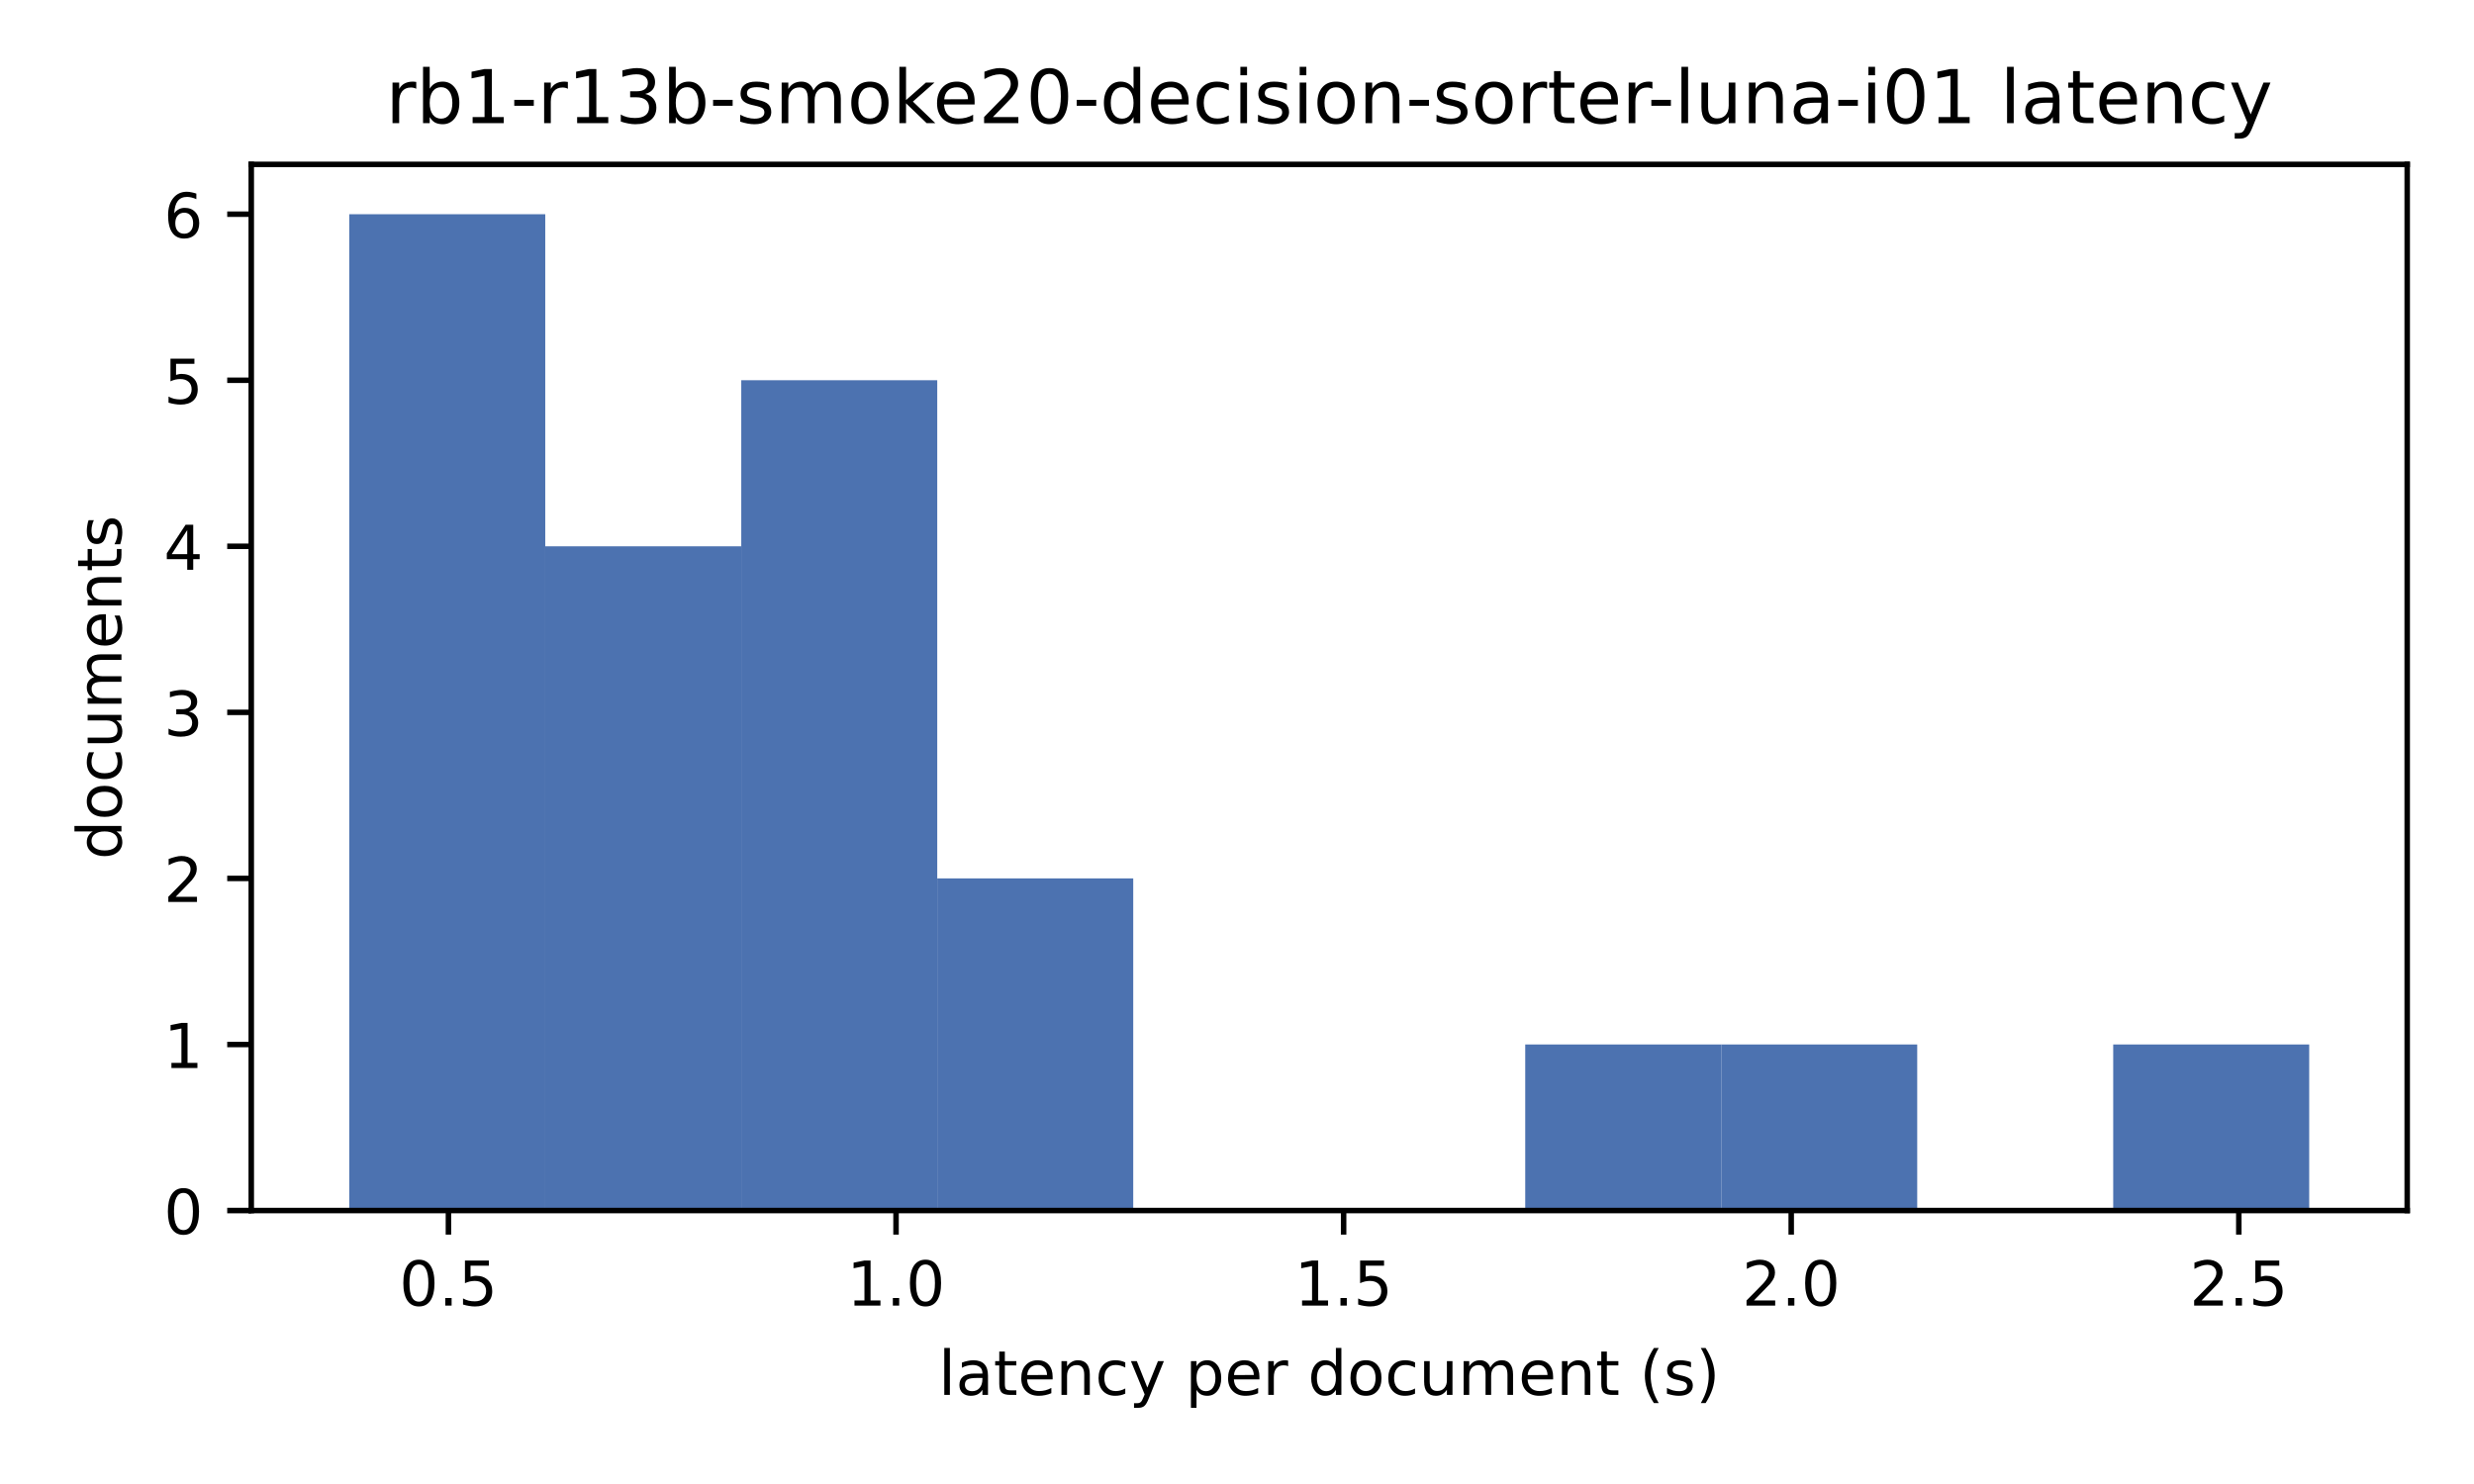
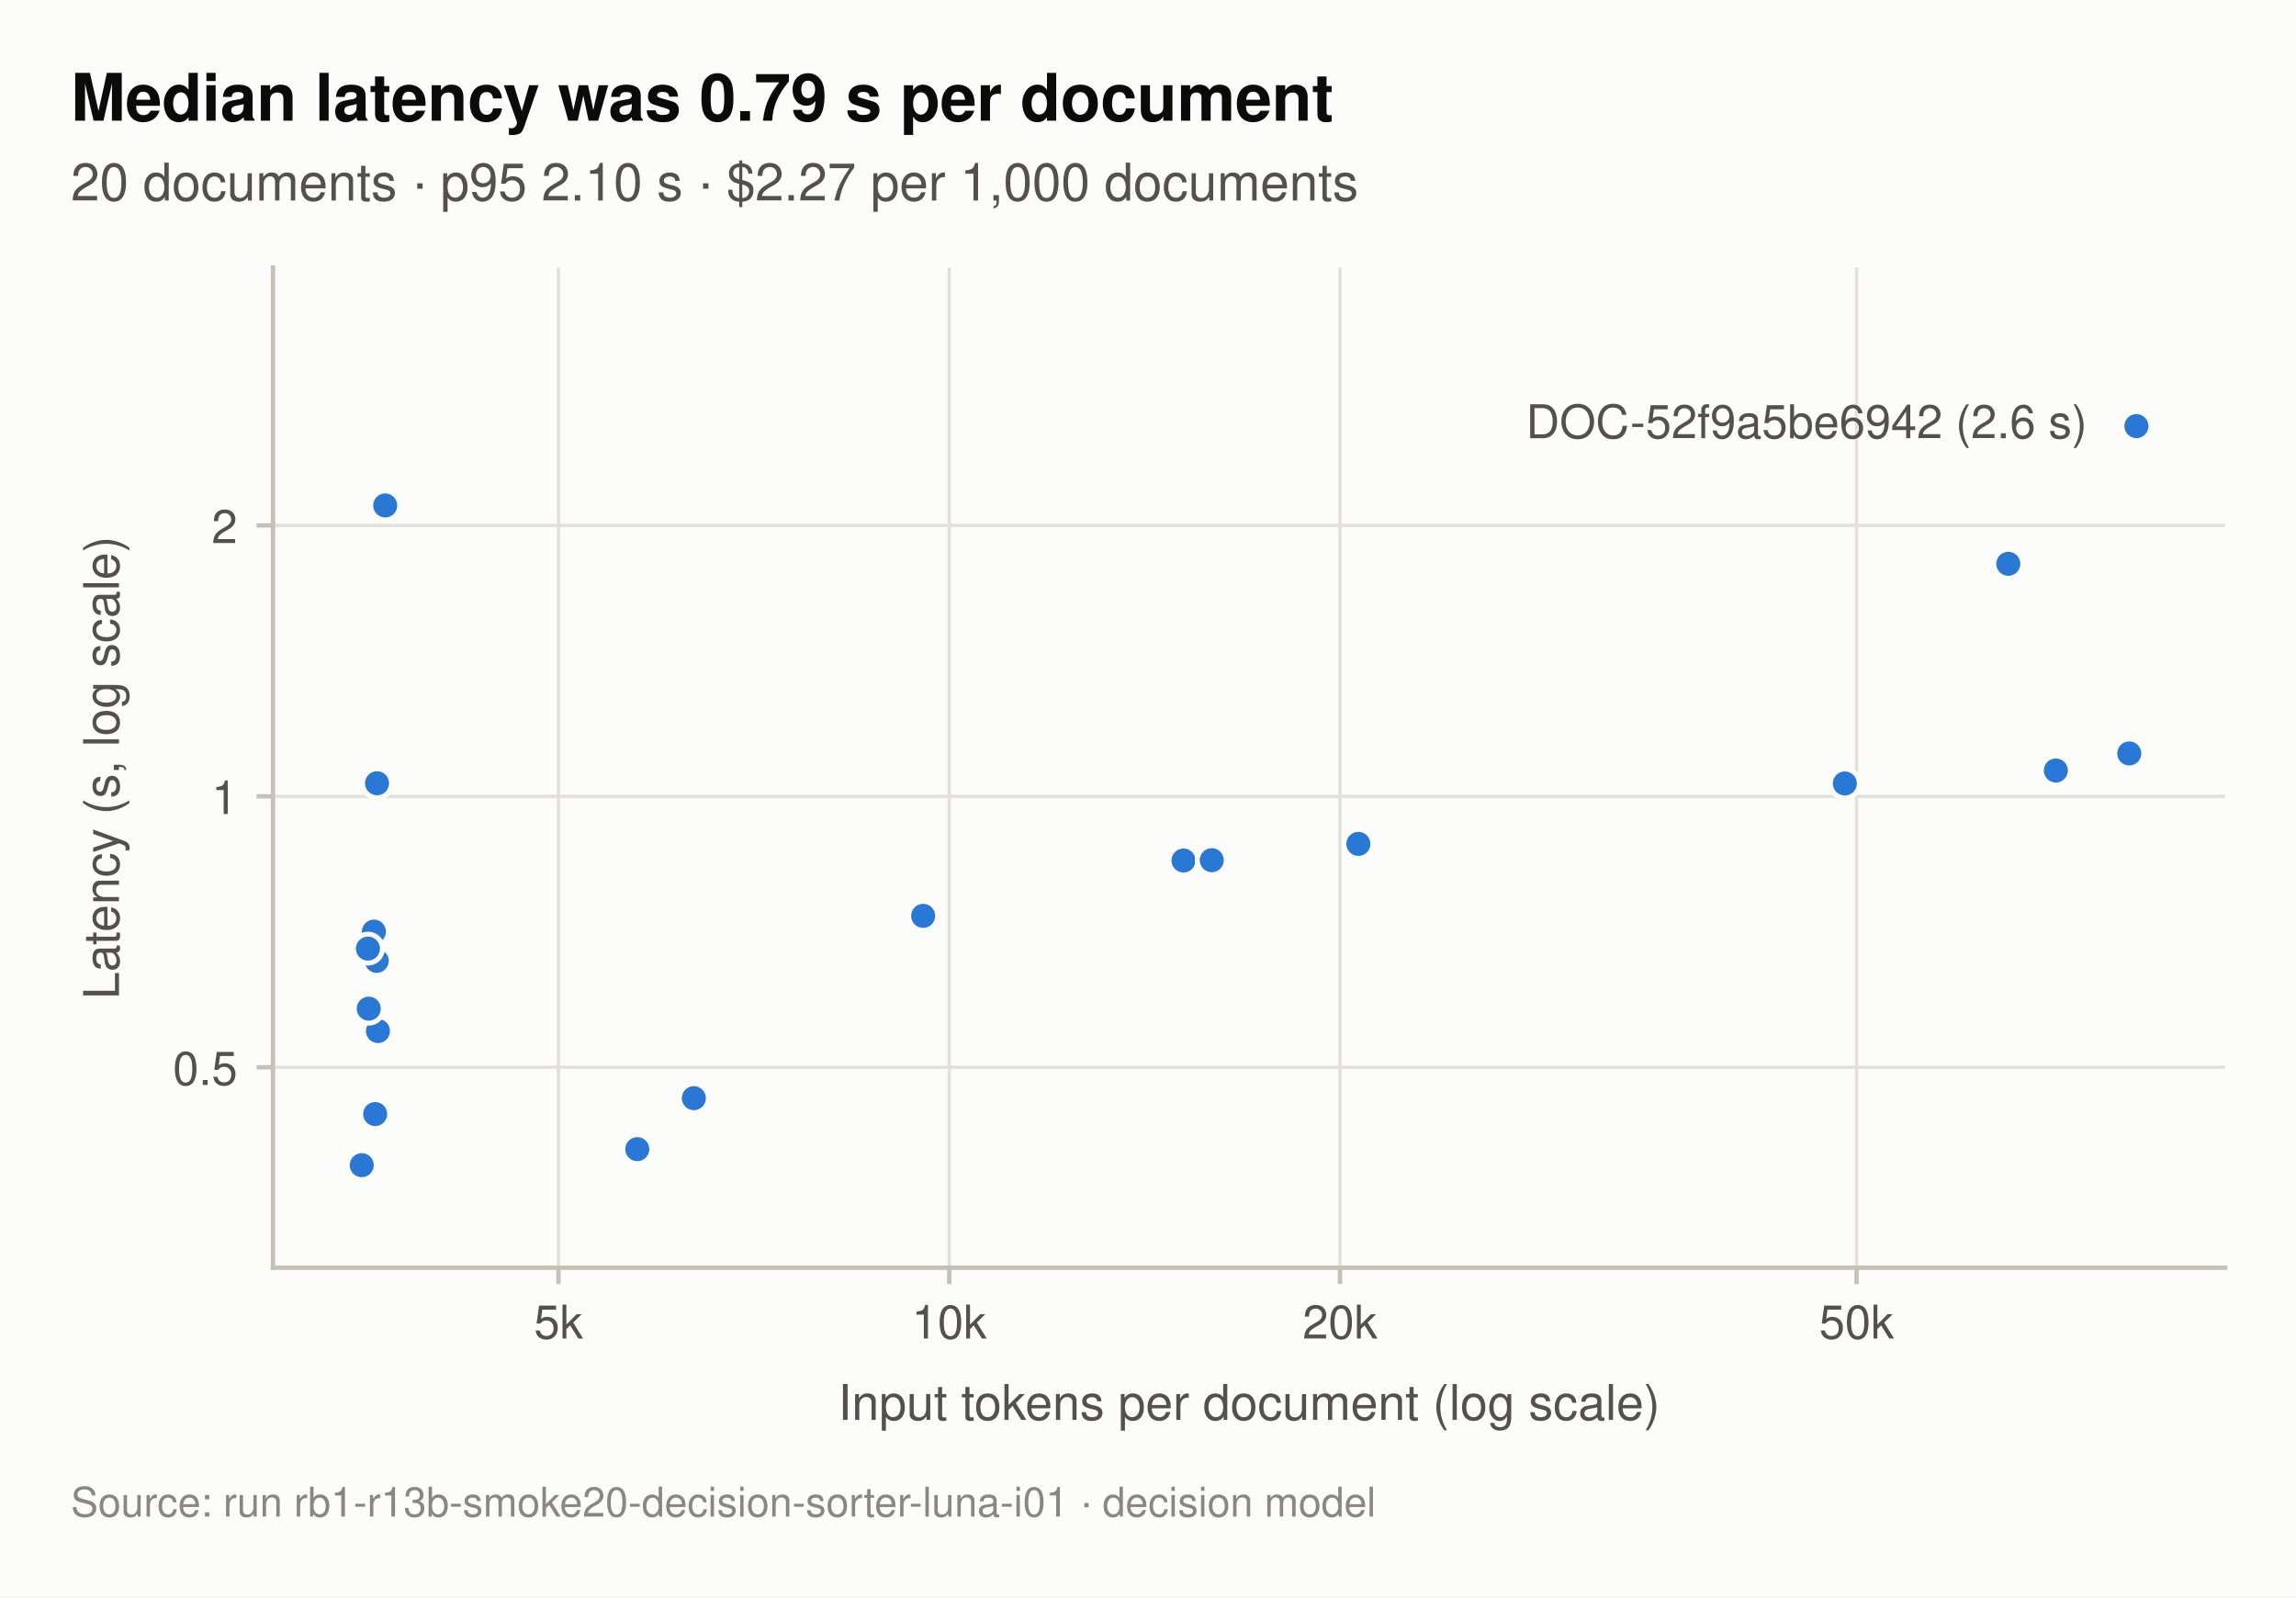
- <svg xmlns="http://www.w3.org/2000/svg" xmlns:xlink="http://www.w3.org/1999/xlink" width="360pt" height="216pt" viewBox="0 0 360 216" version="1.1">
+ <svg xmlns="http://www.w3.org/2000/svg" xmlns:xlink="http://www.w3.org/1999/xlink" width="420.022pt" height="292.198pt" viewBox="0 0 420.022 292.198" version="1.1">
  <defs>
    <style type="text/css">*{stroke-linejoin: round; stroke-linecap: butt}</style>
  </defs>
  <g id="figure_1">
    <g id="patch_1">
-       <path d="M 0 216  L 360 216  L 360 0  L 0 0  z " style="fill: #ffffff" />
+       <path d="M 0 292.198  L 420.022 292.198  L 420.022 0  L 0 0  z " style="fill: #fcfcfb" />
    </g>
    <g id="axes_1">
      <g id="patch_2">
-         <path d="M 36.562 176.198  L 350.28 176.198  L 350.28 23.925  L 36.562 23.925  z " style="fill: #ffffff" />
-       </g>
-       <g id="patch_3">
-         <path d="M 50.822 176.198  L 79.342 176.198  L 79.342 31.177  L 50.822 31.177  z " clip-path="url(#p58a5759689)" style="fill: #4c72b0" />
-       </g>
-       <g id="patch_4">
-         <path d="M 79.342 176.198  L 107.862 176.198  L 107.862 79.517  L 79.342 79.517  z " clip-path="url(#p58a5759689)" style="fill: #4c72b0" />
-       </g>
-       <g id="patch_5">
-         <path d="M 107.862 176.198  L 136.381 176.198  L 136.381 55.347  L 107.862 55.347  z " clip-path="url(#p58a5759689)" style="fill: #4c72b0" />
-       </g>
-       <g id="patch_6">
-         <path d="M 136.381 176.198  L 164.901 176.198  L 164.901 127.857  L 136.381 127.857  z " clip-path="url(#p58a5759689)" style="fill: #4c72b0" />
-       </g>
-       <g id="patch_7">
-         <path d="M 164.901 176.198  L 193.421 176.198  L 193.421 176.198  L 164.901 176.198  z " clip-path="url(#p58a5759689)" style="fill: #4c72b0" />
-       </g>
-       <g id="patch_8">
-         <path d="M 193.421 176.198  L 221.941 176.198  L 221.941 176.198  L 193.421 176.198  z " clip-path="url(#p58a5759689)" style="fill: #4c72b0" />
-       </g>
-       <g id="patch_9">
-         <path d="M 221.941 176.198  L 250.461 176.198  L 250.461 152.028  L 221.941 152.028  z " clip-path="url(#p58a5759689)" style="fill: #4c72b0" />
-       </g>
-       <g id="patch_10">
-         <path d="M 250.461 176.198  L 278.98 176.198  L 278.98 152.028  L 250.461 152.028  z " clip-path="url(#p58a5759689)" style="fill: #4c72b0" />
-       </g>
-       <g id="patch_11">
-         <path d="M 278.98 176.198  L 307.5 176.198  L 307.5 176.198  L 278.98 176.198  z " clip-path="url(#p58a5759689)" style="fill: #4c72b0" />
-       </g>
-       <g id="patch_12">
-         <path d="M 307.5 176.198  L 336.02 176.198  L 336.02 152.028  L 307.5 152.028  z " clip-path="url(#p58a5759689)" style="fill: #4c72b0" />
+         <path d="M 49.942 231.913  L 407.062 231.913  L 407.062 48.961  L 49.942 48.961  z " style="fill: #fcfcfb" />
      </g>
      <g id="matplotlib.axis_1">
        <g id="xtick_1">
          <g id="line2d_1">
+             <path d="M 102.166 231.913  L 102.166 48.961  " clip-path="url(#pab436773b2)" style="fill: none; stroke: #e1e0d9; stroke-width: 0.6; stroke-linecap: square" />
+           </g>
+           <g id="line2d_2">
            <defs>
-               <path id="m467abab2be" d="M 0 0  L 0 3.5  " style="stroke: #000000; stroke-width: 0.8" />
+               <path id="m485305ee76" d="M 0 0  L 0 3  " style="stroke: #c3c2b7; stroke-width: 0.8" />
            </defs>
            <g>
-               <use xlink:href="#m467abab2be" x="65.253" y="176.198" style="stroke: #000000; stroke-width: 0.8" />
+               <use xlink:href="#m485305ee76" x="102.166" y="231.913" style="fill: #c3c2b7; stroke: #c3c2b7; stroke-width: 0.8" />
            </g>
          </g>
          <g id="text_1">
-             <text style="font-size: 9px; font-family: 'DejaVu Sans', 'Bitstream Vera Sans', 'Computer Modern Sans Serif', 'Lucida Grande', 'Verdana', 'Geneva', 'Lucid', 'Arial', 'Helvetica', 'Avant Garde', sans-serif; text-anchor: middle" x="65.253" y="190.036" transform="rotate(-0 65.25346 190.0358)">0.5</text>
+             <text style="font-size: 8.5px; font-family: system-ui, -apple-system, 'Segoe UI', 'Helvetica Neue', Helvetica, Arial, 'DejaVu Sans', sans-serif; text-anchor: middle; fill: #52514e" x="102.166" y="244.872" transform="rotate(-0 102.1662 244.8716)">5k</text>
          </g>
        </g>
        <g id="xtick_2">
-           <g id="line2d_2">
+           <g id="line2d_3">
+             <path d="M 173.65 231.913  L 173.65 48.961  " clip-path="url(#pab436773b2)" style="fill: none; stroke: #e1e0d9; stroke-width: 0.6; stroke-linecap: square" />
+           </g>
+           <g id="line2d_4">
            <g>
-               <use xlink:href="#m467abab2be" x="130.384" y="176.198" style="stroke: #000000; stroke-width: 0.8" />
+               <use xlink:href="#m485305ee76" x="173.65" y="231.913" style="fill: #c3c2b7; stroke: #c3c2b7; stroke-width: 0.8" />
            </g>
          </g>
          <g id="text_2">
-             <text style="font-size: 9px; font-family: 'DejaVu Sans', 'Bitstream Vera Sans', 'Computer Modern Sans Serif', 'Lucida Grande', 'Verdana', 'Geneva', 'Lucid', 'Arial', 'Helvetica', 'Avant Garde', sans-serif; text-anchor: middle" x="130.384" y="190.036" transform="rotate(-0 130.3844 190.0358)">1.0</text>
+             <text style="font-size: 8.5px; font-family: system-ui, -apple-system, 'Segoe UI', 'Helvetica Neue', Helvetica, Arial, 'DejaVu Sans', sans-serif; text-anchor: middle; fill: #52514e" x="173.65" y="244.872" transform="rotate(-0 173.6504 244.8716)">10k</text>
          </g>
        </g>
        <g id="xtick_3">
-           <g id="line2d_3">
+           <g id="line2d_5">
+             <path d="M 245.135 231.913  L 245.135 48.961  " clip-path="url(#pab436773b2)" style="fill: none; stroke: #e1e0d9; stroke-width: 0.6; stroke-linecap: square" />
+           </g>
+           <g id="line2d_6">
            <g>
-               <use xlink:href="#m467abab2be" x="195.515" y="176.198" style="stroke: #000000; stroke-width: 0.8" />
+               <use xlink:href="#m485305ee76" x="245.135" y="231.913" style="fill: #c3c2b7; stroke: #c3c2b7; stroke-width: 0.8" />
            </g>
          </g>
          <g id="text_3">
-             <text style="font-size: 9px; font-family: 'DejaVu Sans', 'Bitstream Vera Sans', 'Computer Modern Sans Serif', 'Lucida Grande', 'Verdana', 'Geneva', 'Lucid', 'Arial', 'Helvetica', 'Avant Garde', sans-serif; text-anchor: middle" x="195.515" y="190.036" transform="rotate(-0 195.5153 190.0358)">1.5</text>
+             <text style="font-size: 8.5px; font-family: system-ui, -apple-system, 'Segoe UI', 'Helvetica Neue', Helvetica, Arial, 'DejaVu Sans', sans-serif; text-anchor: middle; fill: #52514e" x="245.135" y="244.872" transform="rotate(-0 245.1347 244.8716)">20k</text>
          </g>
        </g>
        <g id="xtick_4">
-           <g id="line2d_4">
+           <g id="line2d_7">
+             <path d="M 339.632 231.913  L 339.632 48.961  " clip-path="url(#pab436773b2)" style="fill: none; stroke: #e1e0d9; stroke-width: 0.6; stroke-linecap: square" />
+           </g>
+           <g id="line2d_8">
            <g>
-               <use xlink:href="#m467abab2be" x="260.646" y="176.198" style="stroke: #000000; stroke-width: 0.8" />
+               <use xlink:href="#m485305ee76" x="339.632" y="231.913" style="fill: #c3c2b7; stroke: #c3c2b7; stroke-width: 0.8" />
            </g>
          </g>
          <g id="text_4">
-             <text style="font-size: 9px; font-family: 'DejaVu Sans', 'Bitstream Vera Sans', 'Computer Modern Sans Serif', 'Lucida Grande', 'Verdana', 'Geneva', 'Lucid', 'Arial', 'Helvetica', 'Avant Garde', sans-serif; text-anchor: middle" x="260.646" y="190.036" transform="rotate(-0 260.6462 190.0358)">2.0</text>
+             <text style="font-size: 8.5px; font-family: system-ui, -apple-system, 'Segoe UI', 'Helvetica Neue', Helvetica, Arial, 'DejaVu Sans', sans-serif; text-anchor: middle; fill: #52514e" x="339.632" y="244.872" transform="rotate(-0 339.6317 244.8716)">50k</text>
          </g>
        </g>
-         <g id="xtick_5">
-           <g id="line2d_5">
-             <g>
-               <use xlink:href="#m467abab2be" x="325.777" y="176.198" style="stroke: #000000; stroke-width: 0.8" />
-             </g>
-           </g>
-           <g id="text_5">
-             <text style="font-size: 9px; font-family: 'DejaVu Sans', 'Bitstream Vera Sans', 'Computer Modern Sans Serif', 'Lucida Grande', 'Verdana', 'Geneva', 'Lucid', 'Arial', 'Helvetica', 'Avant Garde', sans-serif; text-anchor: middle" x="325.777" y="190.036" transform="rotate(-0 325.7771 190.0358)">2.5</text>
-           </g>
-         </g>
-         <g id="text_6">
-           <text style="font-size: 9px; font-family: 'DejaVu Sans', 'Bitstream Vera Sans', 'Computer Modern Sans Serif', 'Lucida Grande', 'Verdana', 'Geneva', 'Lucid', 'Arial', 'Helvetica', 'Avant Garde', sans-serif; text-anchor: middle" x="193.421" y="203.036" transform="rotate(-0 193.4211 203.0365)">latency per document (s)</text>
+         <g id="xlabel">
+           <text style="font-size: 9px; font-family: system-ui, -apple-system, 'Segoe UI', 'Helvetica Neue', Helvetica, Arial, 'DejaVu Sans', sans-serif; text-anchor: middle; fill: #52514e" x="228.502" y="259.752" transform="rotate(-0 228.5021 259.7522)">Input tokens per document (log scale)</text>
        </g>
      </g>
      <g id="matplotlib.axis_2">
        <g id="ytick_1">
-           <g id="line2d_6">
+           <g id="line2d_9">
+             <path d="M 49.942 195.244  L 407.062 195.244  " clip-path="url(#pab436773b2)" style="fill: none; stroke: #e1e0d9; stroke-width: 0.6; stroke-linecap: square" />
+           </g>
+           <g id="line2d_10">
            <defs>
-               <path id="m57d330e7e0" d="M 0 0  L -3.5 0  " style="stroke: #000000; stroke-width: 0.8" />
+               <path id="mc5f13bfa9f" d="M 0 0  L -3 0  " style="stroke: #c3c2b7; stroke-width: 0.8" />
            </defs>
            <g>
-               <use xlink:href="#m57d330e7e0" x="36.562" y="176.198" style="stroke: #000000; stroke-width: 0.8" />
+               <use xlink:href="#mc5f13bfa9f" x="49.942" y="195.244" style="fill: #c3c2b7; stroke: #c3c2b7; stroke-width: 0.8" />
+             </g>
+           </g>
+           <g id="text_5">
+             <text style="font-size: 8.5px; font-family: system-ui, -apple-system, 'Segoe UI', 'Helvetica Neue', Helvetica, Arial, 'DejaVu Sans', sans-serif; text-anchor: end; fill: #52514e" x="43.442" y="198.473" transform="rotate(-0 43.44211 198.4726)">0.5</text>
+           </g>
+         </g>
+         <g id="ytick_2">
+           <g id="line2d_11">
+             <path d="M 49.942 145.683  L 407.062 145.683  " clip-path="url(#pab436773b2)" style="fill: none; stroke: #e1e0d9; stroke-width: 0.6; stroke-linecap: square" />
+           </g>
+           <g id="line2d_12">
+             <g>
+               <use xlink:href="#mc5f13bfa9f" x="49.942" y="145.683" style="fill: #c3c2b7; stroke: #c3c2b7; stroke-width: 0.8" />
+             </g>
+           </g>
+           <g id="text_6">
+             <text style="font-size: 8.5px; font-family: system-ui, -apple-system, 'Segoe UI', 'Helvetica Neue', Helvetica, Arial, 'DejaVu Sans', sans-serif; text-anchor: end; fill: #52514e" x="43.442" y="148.912" transform="rotate(-0 43.44211 148.9116)">1</text>
+           </g>
+         </g>
+         <g id="ytick_3">
+           <g id="line2d_13">
+             <path d="M 49.942 96.122  L 407.062 96.122  " clip-path="url(#pab436773b2)" style="fill: none; stroke: #e1e0d9; stroke-width: 0.6; stroke-linecap: square" />
+           </g>
+           <g id="line2d_14">
+             <g>
+               <use xlink:href="#mc5f13bfa9f" x="49.942" y="96.122" style="fill: #c3c2b7; stroke: #c3c2b7; stroke-width: 0.8" />
            </g>
          </g>
          <g id="text_7">
-             <text style="font-size: 9px; font-family: 'DejaVu Sans', 'Bitstream Vera Sans', 'Computer Modern Sans Serif', 'Lucida Grande', 'Verdana', 'Geneva', 'Lucid', 'Arial', 'Helvetica', 'Avant Garde', sans-serif; text-anchor: end" x="29.562" y="179.617" transform="rotate(-0 29.56211 179.6168)">0</text>
+             <text style="font-size: 8.5px; font-family: system-ui, -apple-system, 'Segoe UI', 'Helvetica Neue', Helvetica, Arial, 'DejaVu Sans', sans-serif; text-anchor: end; fill: #52514e" x="43.442" y="99.351" transform="rotate(-0 43.44211 99.35065)">2</text>
          </g>
        </g>
-         <g id="ytick_2">
-           <g id="line2d_7">
-             <g>
-               <use xlink:href="#m57d330e7e0" x="36.562" y="152.028" style="stroke: #000000; stroke-width: 0.8" />
-             </g>
-           </g>
-           <g id="text_8">
-             <text style="font-size: 9px; font-family: 'DejaVu Sans', 'Bitstream Vera Sans', 'Computer Modern Sans Serif', 'Lucida Grande', 'Verdana', 'Geneva', 'Lucid', 'Arial', 'Helvetica', 'Avant Garde', sans-serif; text-anchor: end" x="29.562" y="155.447" transform="rotate(-0 29.56211 155.4466)">1</text>
-           </g>
-         </g>
-         <g id="ytick_3">
-           <g id="line2d_8">
-             <g>
-               <use xlink:href="#m57d330e7e0" x="36.562" y="127.857" style="stroke: #000000; stroke-width: 0.8" />
-             </g>
-           </g>
-           <g id="text_9">
-             <text style="font-size: 9px; font-family: 'DejaVu Sans', 'Bitstream Vera Sans', 'Computer Modern Sans Serif', 'Lucida Grande', 'Verdana', 'Geneva', 'Lucid', 'Arial', 'Helvetica', 'Avant Garde', sans-serif; text-anchor: end" x="29.562" y="131.276" transform="rotate(-0 29.56211 131.2764)">2</text>
-           </g>
-         </g>
-         <g id="ytick_4">
-           <g id="line2d_9">
-             <g>
-               <use xlink:href="#m57d330e7e0" x="36.562" y="103.687" style="stroke: #000000; stroke-width: 0.8" />
-             </g>
-           </g>
-           <g id="text_10">
-             <text style="font-size: 9px; font-family: 'DejaVu Sans', 'Bitstream Vera Sans', 'Computer Modern Sans Serif', 'Lucida Grande', 'Verdana', 'Geneva', 'Lucid', 'Arial', 'Helvetica', 'Avant Garde', sans-serif; text-anchor: end" x="29.562" y="107.106" transform="rotate(-0 29.56211 107.1062)">3</text>
-           </g>
-         </g>
-         <g id="ytick_5">
-           <g id="line2d_10">
-             <g>
-               <use xlink:href="#m57d330e7e0" x="36.562" y="79.517" style="stroke: #000000; stroke-width: 0.8" />
-             </g>
-           </g>
-           <g id="text_11">
-             <text style="font-size: 9px; font-family: 'DejaVu Sans', 'Bitstream Vera Sans', 'Computer Modern Sans Serif', 'Lucida Grande', 'Verdana', 'Geneva', 'Lucid', 'Arial', 'Helvetica', 'Avant Garde', sans-serif; text-anchor: end" x="29.562" y="82.936" transform="rotate(-0 29.56211 82.93593)">4</text>
-           </g>
-         </g>
-         <g id="ytick_6">
-           <g id="line2d_11">
-             <g>
-               <use xlink:href="#m57d330e7e0" x="36.562" y="55.347" style="stroke: #000000; stroke-width: 0.8" />
-             </g>
-           </g>
-           <g id="text_12">
-             <text style="font-size: 9px; font-family: 'DejaVu Sans', 'Bitstream Vera Sans', 'Computer Modern Sans Serif', 'Lucida Grande', 'Verdana', 'Geneva', 'Lucid', 'Arial', 'Helvetica', 'Avant Garde', sans-serif; text-anchor: end" x="29.562" y="58.766" transform="rotate(-0 29.56211 58.76571)">5</text>
-           </g>
-         </g>
-         <g id="ytick_7">
-           <g id="line2d_12">
-             <g>
-               <use xlink:href="#m57d330e7e0" x="36.562" y="31.177" style="stroke: #000000; stroke-width: 0.8" />
-             </g>
-           </g>
-           <g id="text_13">
-             <text style="font-size: 9px; font-family: 'DejaVu Sans', 'Bitstream Vera Sans', 'Computer Modern Sans Serif', 'Lucida Grande', 'Verdana', 'Geneva', 'Lucid', 'Arial', 'Helvetica', 'Avant Garde', sans-serif; text-anchor: end" x="29.562" y="34.595" transform="rotate(-0 29.56211 34.59548)">6</text>
-           </g>
-         </g>
-         <g id="text_14">
-           <text style="font-size: 9px; font-family: 'DejaVu Sans', 'Bitstream Vera Sans', 'Computer Modern Sans Serif', 'Lucida Grande', 'Verdana', 'Geneva', 'Lucid', 'Arial', 'Helvetica', 'Avant Garde', sans-serif; text-anchor: middle" x="17.674" y="100.062" transform="rotate(-90 17.67375 100.0617)">documents</text>
+         <g id="ylabel">
+           <text style="font-size: 9px; font-family: system-ui, -apple-system, 'Segoe UI', 'Helvetica Neue', Helvetica, Arial, 'DejaVu Sans', sans-serif; text-anchor: middle; fill: #52514e" x="21.762" y="140.437" transform="rotate(-90 21.76234 140.4369)">Latency (s, log scale)</text>
        </g>
      </g>
-       <g id="patch_13">
-         <path d="M 36.562 176.198  L 36.562 23.925  " style="fill: none; stroke: #000000; stroke-width: 0.8; stroke-linejoin: miter; stroke-linecap: square" />
+       <g id="patch_3">
+         <path d="M 49.942 231.913  L 49.942 48.961  " style="fill: none; stroke: #c3c2b7; stroke-width: 0.8; stroke-linejoin: miter; stroke-linecap: square" />
      </g>
-       <g id="patch_14">
-         <path d="M 350.28 176.198  L 350.28 23.925  " style="fill: none; stroke: #000000; stroke-width: 0.8; stroke-linejoin: miter; stroke-linecap: square" />
+       <g id="patch_4">
+         <path d="M 49.942 231.913  L 407.062 231.913  " style="fill: none; stroke: #c3c2b7; stroke-width: 0.8; stroke-linejoin: miter; stroke-linecap: square" />
      </g>
-       <g id="patch_15">
-         <path d="M 36.562 176.198  L 350.28 176.198  " style="fill: none; stroke: #000000; stroke-width: 0.8; stroke-linejoin: miter; stroke-linecap: square" />
+       <g id="PathCollection_1">
+         <defs>
+           <path id="m21e6ddf6c1" d="M 0 2.646  C 0.702 2.646 1.375 2.367 1.871 1.871  C 2.367 1.375 2.646 0.702 2.646 0  C 2.646 -0.702 2.367 -1.375 1.871 -1.871  C 1.375 -2.367 0.702 -2.646 0 -2.646  C -0.702 -2.646 -1.375 -2.367 -1.871 -1.871  C -2.367 -1.375 -2.646 -0.702 -2.646 0  C -2.646 0.702 -2.367 1.375 -1.871 1.871  C -1.375 2.367 -0.702 2.646 0 2.646  z " style="stroke: #fcfcfb; stroke-width: 0.9" />
+         </defs>
+         <g clip-path="url(#pab436773b2)">
+           <use xlink:href="#m21e6ddf6c1" x="68.916" y="175.776" style="fill: #2a78d6; stroke: #fcfcfb; stroke-width: 0.9" />
+           <use xlink:href="#m21e6ddf6c1" x="68.402" y="170.432" style="fill: #2a78d6; stroke: #fcfcfb; stroke-width: 0.9" />
+           <use xlink:href="#m21e6ddf6c1" x="168.88" y="167.546" style="fill: #2a78d6; stroke: #fcfcfb; stroke-width: 0.9" />
+           <use xlink:href="#m21e6ddf6c1" x="216.506" y="157.42" style="fill: #2a78d6; stroke: #fcfcfb; stroke-width: 0.9" />
+           <use xlink:href="#m21e6ddf6c1" x="221.676" y="157.356" style="fill: #2a78d6; stroke: #fcfcfb; stroke-width: 0.9" />
+           <use xlink:href="#m21e6ddf6c1" x="248.493" y="154.379" style="fill: #2a78d6; stroke: #fcfcfb; stroke-width: 0.9" />
+           <use xlink:href="#m21e6ddf6c1" x="337.485" y="143.327" style="fill: #2a78d6; stroke: #fcfcfb; stroke-width: 0.9" />
+           <use xlink:href="#m21e6ddf6c1" x="68.973" y="143.29" style="fill: #2a78d6; stroke: #fcfcfb; stroke-width: 0.9" />
+           <use xlink:href="#m21e6ddf6c1" x="66.175" y="213.154" style="fill: #2a78d6; stroke: #fcfcfb; stroke-width: 0.9" />
+           <use xlink:href="#m21e6ddf6c1" x="67.309" y="173.535" style="fill: #2a78d6; stroke: #fcfcfb; stroke-width: 0.9" />
+           <use xlink:href="#m21e6ddf6c1" x="69.143" y="188.615" style="fill: #2a78d6; stroke: #fcfcfb; stroke-width: 0.9" />
+           <use xlink:href="#m21e6ddf6c1" x="67.453" y="184.521" style="fill: #2a78d6; stroke: #fcfcfb; stroke-width: 0.9" />
+           <use xlink:href="#m21e6ddf6c1" x="68.631" y="203.804" style="fill: #2a78d6; stroke: #fcfcfb; stroke-width: 0.9" />
+           <use xlink:href="#m21e6ddf6c1" x="376.089" y="140.955" style="fill: #2a78d6; stroke: #fcfcfb; stroke-width: 0.9" />
+           <use xlink:href="#m21e6ddf6c1" x="389.519" y="137.835" style="fill: #2a78d6; stroke: #fcfcfb; stroke-width: 0.9" />
+           <use xlink:href="#m21e6ddf6c1" x="116.58" y="210.224" style="fill: #2a78d6; stroke: #fcfcfb; stroke-width: 0.9" />
+           <use xlink:href="#m21e6ddf6c1" x="126.93" y="200.897" style="fill: #2a78d6; stroke: #fcfcfb; stroke-width: 0.9" />
+           <use xlink:href="#m21e6ddf6c1" x="367.39" y="103.141" style="fill: #2a78d6; stroke: #fcfcfb; stroke-width: 0.9" />
+           <use xlink:href="#m21e6ddf6c1" x="70.47" y="92.464" style="fill: #2a78d6; stroke: #fcfcfb; stroke-width: 0.9" />
+           <use xlink:href="#m21e6ddf6c1" x="390.829" y="77.952" style="fill: #2a78d6; stroke: #fcfcfb; stroke-width: 0.9" />
+         </g>
      </g>
-       <g id="patch_16">
-         <path d="M 36.562 23.925  L 350.28 23.925  " style="fill: none; stroke: #000000; stroke-width: 0.8; stroke-linejoin: miter; stroke-linecap: square" />
+       <g id="text_8">
+         <text style="font-size: 8.5px; font-family: system-ui, -apple-system, 'Segoe UI', 'Helvetica Neue', Helvetica, Arial, 'DejaVu Sans', sans-serif; text-anchor: end; fill: #52514e" x="381.829" y="80.161" transform="rotate(-0 381.8294 80.16059)">DOC-52f9a5be6942 (2.6 s)</text>
      </g>
-       <g id="text_15">
-         <text style="font-size: 10.8px; font-family: 'DejaVu Sans', 'Bitstream Vera Sans', 'Computer Modern Sans Serif', 'Lucida Grande', 'Verdana', 'Geneva', 'Lucid', 'Arial', 'Helvetica', 'Avant Garde', sans-serif; text-anchor: middle" x="193.421" y="17.925" transform="rotate(-0 193.4211 17.92547)">rb1-r13b-smoke20-decision-sorter-luna-i01 latency</text>
-       </g>
+     </g>
+     <g id="title">
+       <text style="font-weight: 700; font-size: 12px; font-family: system-ui, -apple-system, 'Segoe UI', 'Helvetica Neue', Helvetica, Arial, 'DejaVu Sans', sans-serif; text-anchor: start; fill: #0b0b0b" x="12.96" y="22.078" transform="rotate(-0 12.96 22.07812)">Median latency was 0.79 s per document</text>
+     </g>
+     <g id="subtitle">
+       <text style="font-size: 9.5px; font-family: system-ui, -apple-system, 'Segoe UI', 'Helvetica Neue', Helvetica, Arial, 'DejaVu Sans', sans-serif; text-anchor: start; fill: #52514e" x="12.96" y="36.679" transform="rotate(-0 12.96 36.67871)">20 documents · p95 2.10 s · $2.27 per 1,000 documents</text>
+     </g>
+     <g id="source">
+       <text style="font-size: 7.5px; font-family: system-ui, -apple-system, 'Segoe UI', 'Helvetica Neue', Helvetica, Arial, 'DejaVu Sans', sans-serif; text-anchor: start; fill: #898781" x="12.96" y="277.436" transform="rotate(-0 12.96 277.4359)">Source: run rb1-r13b-smoke20-decision-sorter-luna-i01 · decision model</text>
    </g>
  </g>
  <defs>
-     <clipPath id="p58a5759689">
-       <rect x="36.562" y="23.925" width="313.718" height="152.272" />
+     <clipPath id="pab436773b2">
+       <rect x="49.942" y="48.961" width="357.12" height="182.952" />
    </clipPath>
  </defs>
</svg>
